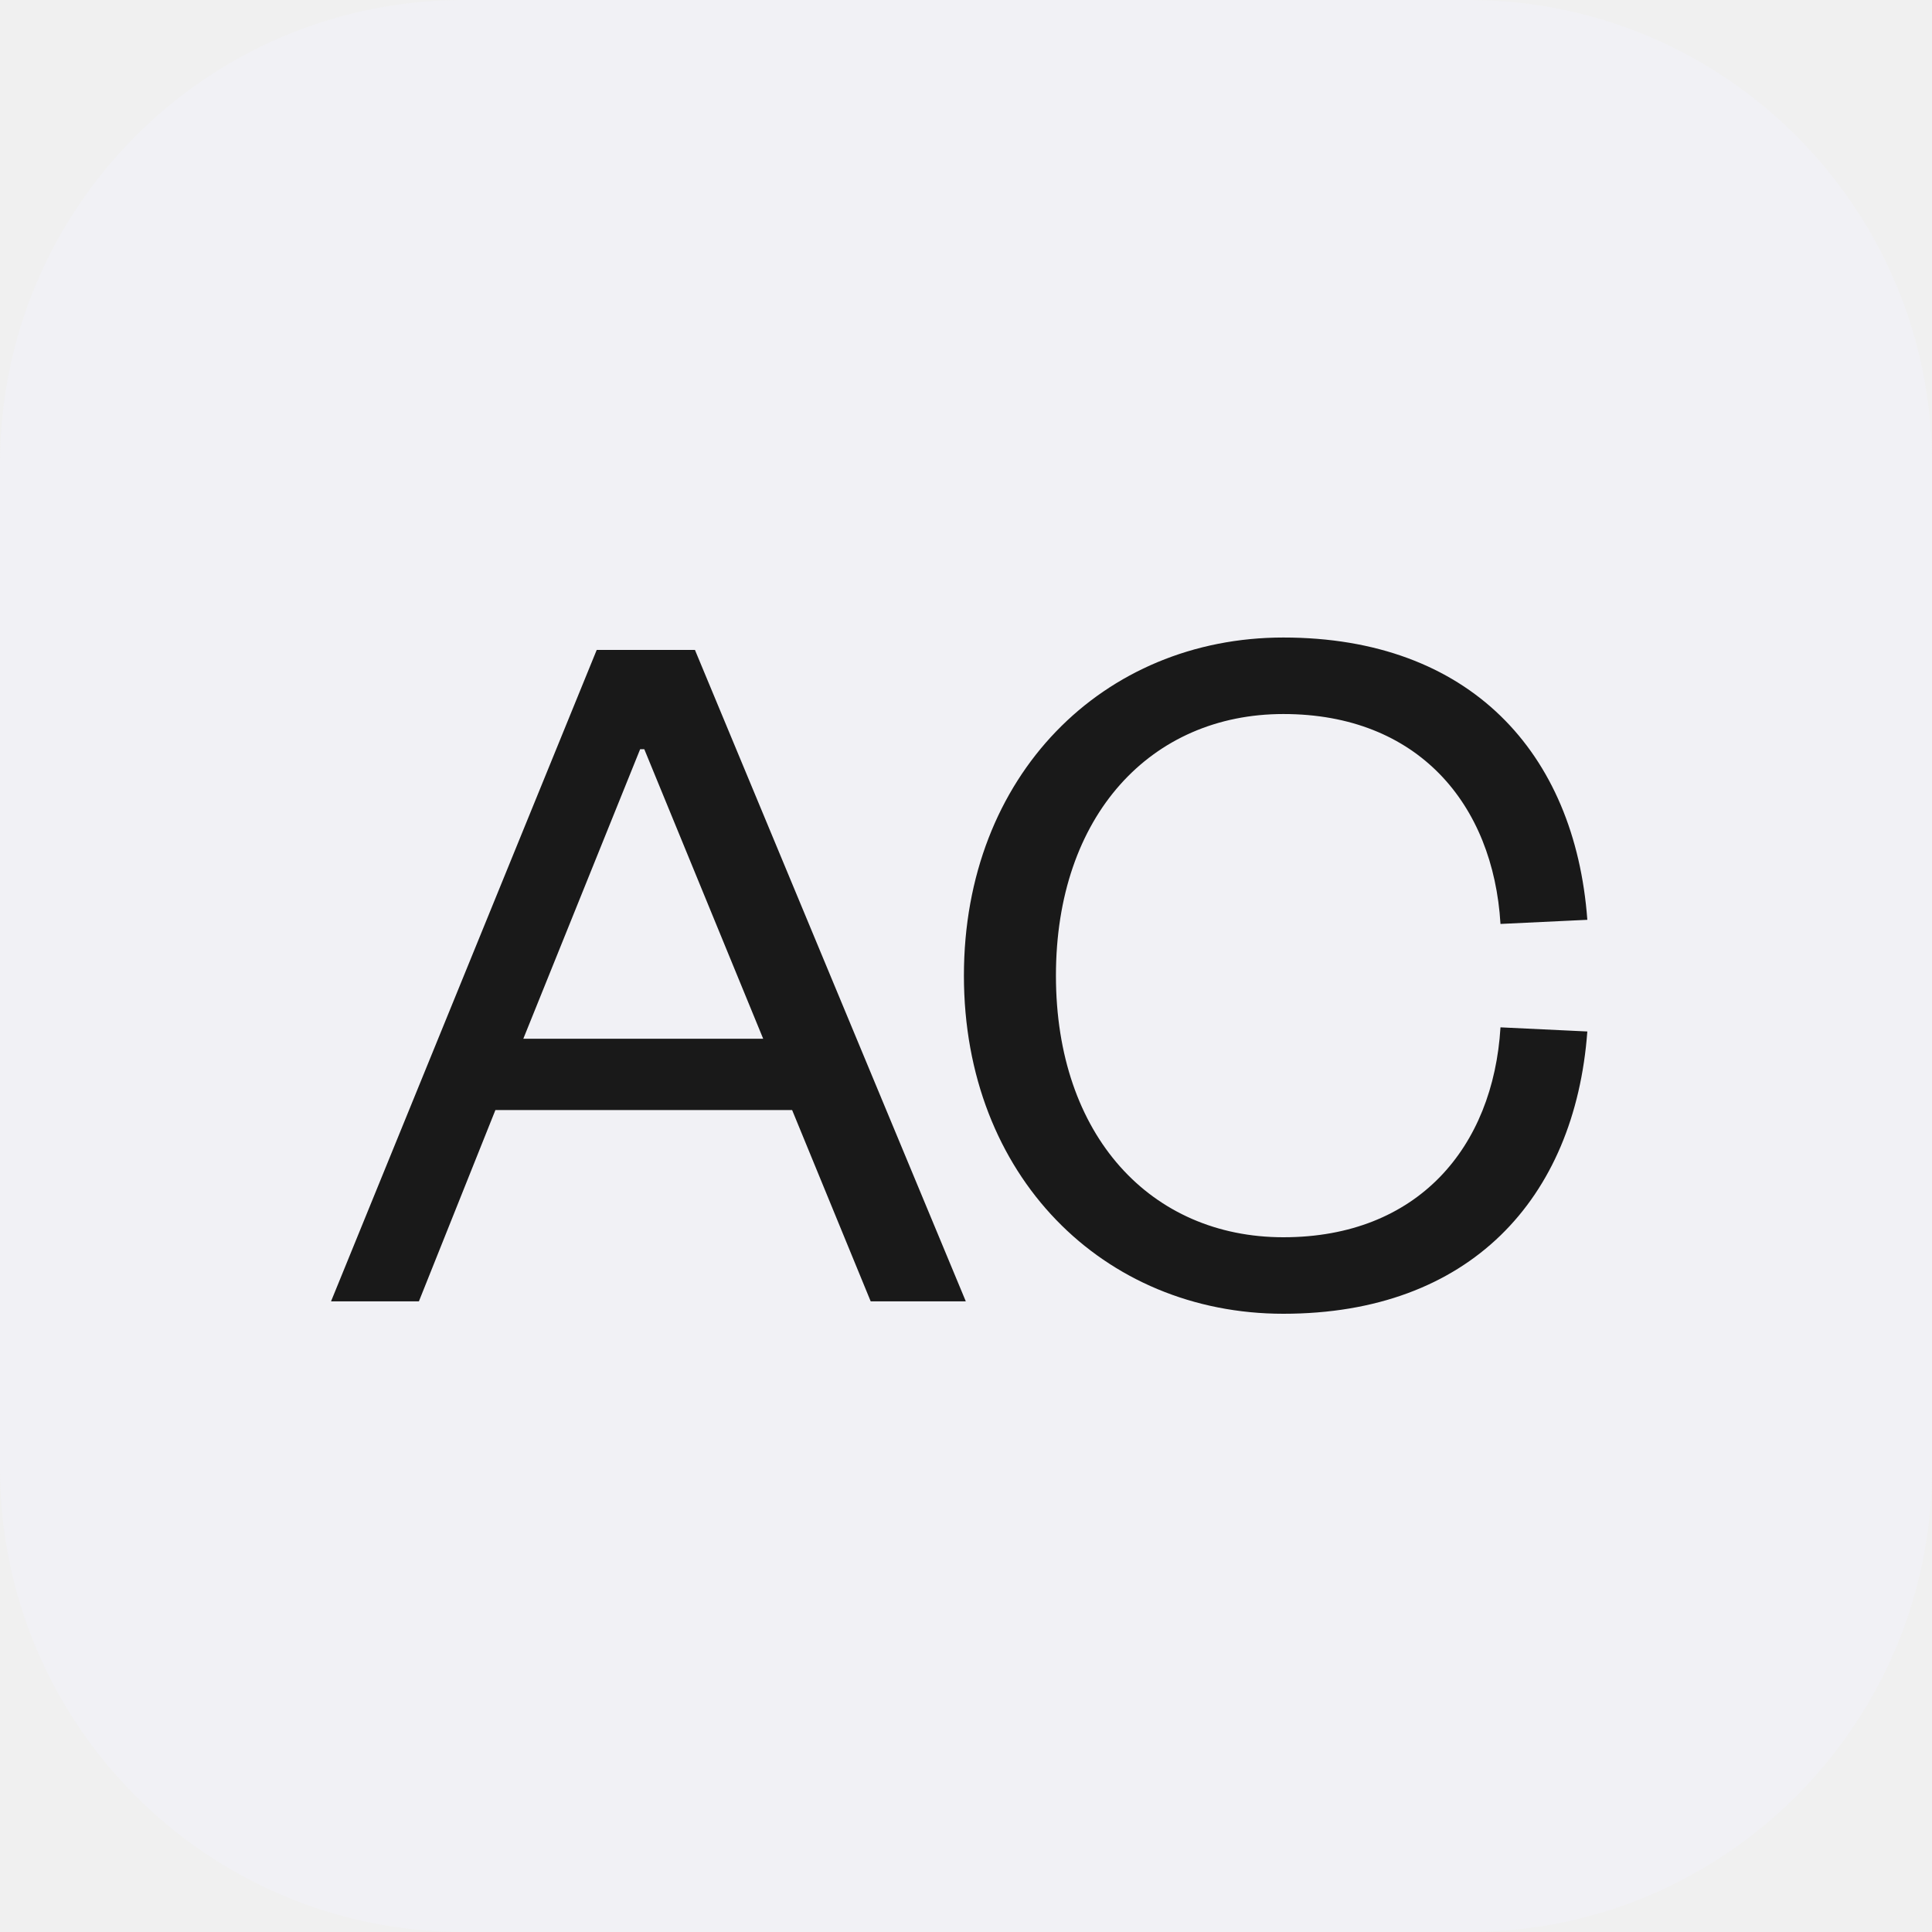
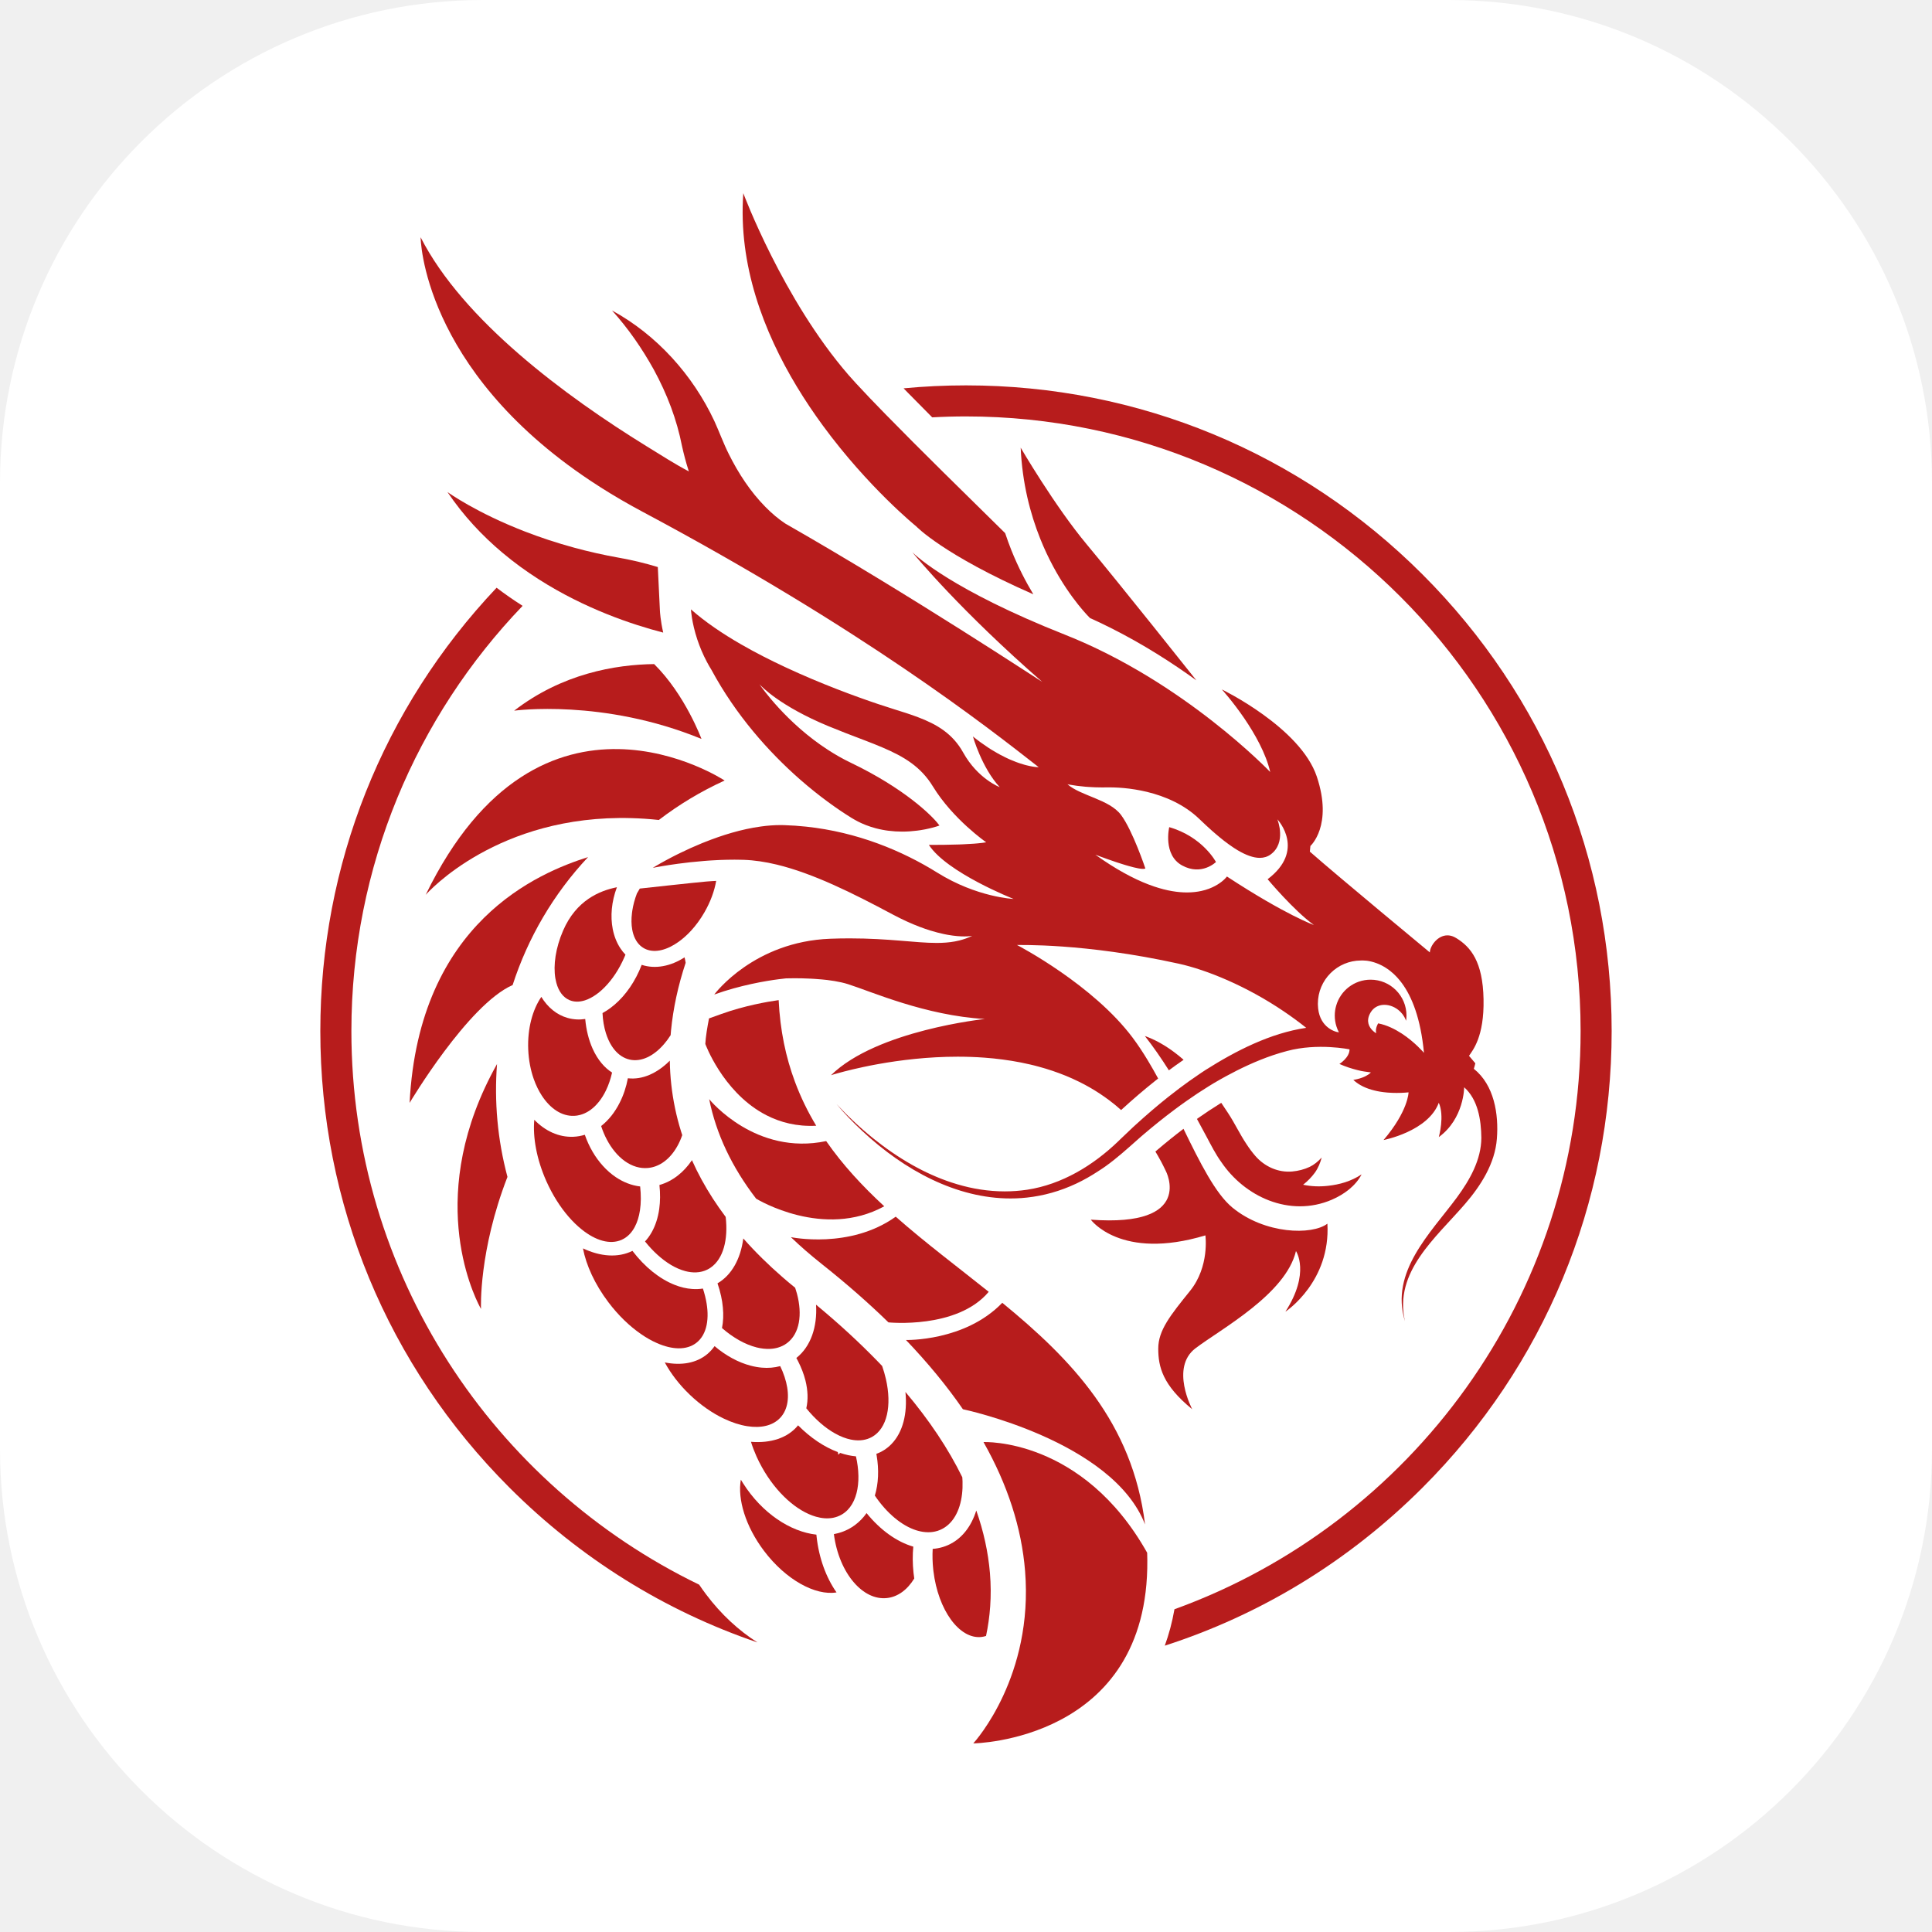
<svg xmlns="http://www.w3.org/2000/svg" width="100" height="100" viewBox="0 0 100 100" fill="none">
-   <rect width="100" height="100" rx="24" fill="#F1F1F5" />
-   <path d="M30.886 33.64H35.97L49.99 67.358H45.067L41 57.456H25.642L21.682 67.358H17.134L30.886 33.64ZM33.134 38.778L27.087 53.764H39.502L33.348 38.778H33.134Z" fill="#191919" />
-   <path d="M49.892 50.499C49.892 40.116 57.117 32.998 66.428 32.998C76.06 32.998 81.518 38.939 82.16 47.609L77.665 47.823C77.291 41.615 73.385 36.958 66.428 36.958C59.578 36.958 54.655 42.203 54.655 50.499C54.655 58.794 59.578 64.04 66.428 64.04C73.385 64.04 77.291 59.383 77.665 53.175L82.16 53.389C81.518 62.059 76.06 68 66.428 68C57.117 68 49.892 60.882 49.892 50.499Z" fill="#191919" />
+   <rect width="100" height="100" rx="25" fill="white" />
+   <path d="M30.438 44.363C28.65 46.268 27.326 48.538 26.534 50.985C24.22 52.002 21.201 57.085 21.201 57.085C21.681 47.705 27.914 45.162 30.438 44.363Z" fill="#B71C1C" />
+   <path d="M37.506 40.4C36.272 40.963 35.134 41.651 34.101 42.442C33.616 42.39 33.146 42.358 32.689 42.346C25.762 42.15 22.142 46.193 22.033 46.317C27.977 34.087 37.506 40.4 37.506 40.4Z" fill="#B71C1C" />
+   <path d="M62.938 44.618C62.938 44.618 62.201 45.347 61.19 44.798C60.178 44.25 60.519 42.813 60.519 42.813C62.258 43.315 62.938 44.618 62.938 44.618Z" fill="#B71C1C" />
+   <path d="M61.925 35.216C60.669 34.306 59.168 33.343 57.489 32.5C57.14 32.324 56.782 32.154 56.418 31.99C56.418 31.99 56.418 31.989 56.417 31.988C56.417 31.988 56.404 31.975 56.379 31.95C56.34 31.906 56.296 31.861 56.252 31.816C56.246 31.811 56.242 31.805 56.237 31.8C55.805 31.33 54.682 29.984 53.84 27.879C53.324 26.587 52.912 25.008 52.83 23.172C52.83 23.172 54.594 26.197 56.258 28.188C57.896 30.149 61.804 35.062 61.925 35.216Z" fill="#B71C1C" />
+   <path d="M53.485 30.761C48.811 28.71 47.429 27.249 47.429 27.249C47.429 27.249 44.952 25.245 42.598 22.037C42.134 21.404 41.674 20.725 41.24 20.005C39.531 17.175 38.205 13.716 38.473 10C38.473 10 40.524 15.496 43.925 19.416C44.051 19.56 44.179 19.704 44.309 19.844C44.746 20.318 45.263 20.859 45.84 21.448C47.605 23.256 49.907 25.51 52.027 27.596C52.125 27.892 52.232 28.185 52.347 28.476C52.7 29.356 53.1 30.12 53.485 30.761Z" fill="#B71C1C" />
+   <path d="M68.706 63.337C67.912 63.943 65.472 63.886 63.79 62.505C62.915 61.787 62.115 60.188 61.257 58.427C60.805 58.771 60.346 59.14 59.889 59.53L59.886 59.532L59.884 59.535C59.857 59.557 59.829 59.581 59.802 59.603C59.811 59.616 59.818 59.629 59.826 59.642C59.865 59.708 59.905 59.776 59.944 59.843C59.945 59.845 59.946 59.846 59.946 59.847C59.993 59.928 60.038 60.009 60.082 60.092C60.085 60.098 60.088 60.105 60.093 60.111C60.132 60.185 60.171 60.261 60.209 60.337C60.255 60.426 60.3 60.516 60.342 60.608C60.342 60.608 61.88 63.532 56.459 63.129C56.459 63.129 58.005 65.266 62.391 63.943C62.391 63.943 62.617 65.55 61.597 66.816C60.576 68.082 59.951 68.858 59.951 69.803C59.951 70.749 60.178 71.694 61.709 72.942C61.709 72.942 60.557 70.787 61.88 69.785C63.204 68.782 66.55 66.986 67.079 64.755C67.079 64.755 67.836 65.871 66.532 67.893C66.6 67.848 68.874 66.316 68.706 63.337Z" fill="#B71C1C" />
+   <path d="M34.327 32.743C32.732 32.331 30.276 31.513 27.883 29.983C27.245 29.576 26.612 29.118 26.001 28.604C24.962 27.731 23.987 26.695 23.16 25.468C23.227 25.515 24.663 26.541 27.178 27.514C27.937 27.808 28.795 28.097 29.743 28.354C30.459 28.548 31.228 28.724 32.044 28.869C32.739 28.992 33.408 29.156 34.048 29.35L34.158 31.618C34.161 31.682 34.186 32.113 34.327 32.743Z" fill="#B71C1C" />
+   <path d="M36.308 38.247C31.207 36.15 26.612 36.785 26.612 36.785C29.093 34.871 31.84 34.398 33.859 34.373C35.466 35.962 36.308 38.247 36.308 38.247Z" fill="#B71C1C" />
+   <path d="M24.897 67.747C24.896 67.746 24.895 67.744 24.893 67.742C24.887 67.732 24.875 67.71 24.856 67.675C24.853 67.669 24.849 67.661 24.844 67.654C24.446 66.901 21.987 61.743 25.726 55.074C25.578 57.004 25.748 58.977 26.266 60.916C24.78 64.745 24.893 67.677 24.897 67.747Z" fill="#B71C1C" />
+   <path d="M61.263 54.855C61.005 55.032 60.748 55.215 60.501 55.4C60.117 54.793 59.708 54.198 59.258 53.623C59.976 53.878 60.649 54.317 61.263 54.855Z" fill="#B71C1C" />
+   <path d="M70.477 60.785C70.162 61.391 69.563 61.825 68.938 62.096C67.853 62.563 66.711 62.528 65.688 62.136H65.686C64.701 61.758 63.823 61.05 63.209 60.141C62.922 59.744 62.679 59.265 62.449 58.832C62.284 58.525 62.12 58.22 61.954 57.916C61.985 57.894 62.016 57.872 62.047 57.85C62.397 57.603 62.761 57.363 63.13 57.134C63.157 57.117 63.184 57.099 63.212 57.083C63.34 57.269 63.462 57.452 63.578 57.633C63.917 58.151 64.18 58.718 64.526 59.231C64.662 59.441 64.811 59.641 64.972 59.827C65.451 60.381 66.158 60.703 66.888 60.636C67.198 60.608 67.505 60.531 67.788 60.398C68.017 60.287 68.22 60.121 68.409 59.915C68.341 60.181 68.23 60.457 68.054 60.701C67.882 60.935 67.676 61.143 67.449 61.322C67.863 61.409 68.296 61.429 68.742 61.377C69.329 61.313 69.928 61.149 70.477 60.785Z" fill="#B71C1C" />
+   <path d="M32.373 49.413C32.356 49.457 32.338 49.501 32.318 49.545C32.044 50.177 31.681 50.714 31.287 51.109C31.242 51.154 31.197 51.198 31.151 51.239C31.062 51.321 30.972 51.394 30.881 51.459C30.681 51.604 30.48 51.711 30.283 51.776C29.994 51.869 29.717 51.871 29.471 51.764C29.14 51.62 28.913 51.302 28.798 50.876C28.777 50.8 28.76 50.723 28.746 50.643C28.631 49.959 28.758 49.063 29.146 48.168C29.827 46.599 31.028 46.105 31.931 45.923C31.65 46.67 31.586 47.431 31.716 48.093C31.789 48.462 31.922 48.799 32.112 49.086C32.189 49.204 32.277 49.313 32.373 49.413Z" fill="#B71C1C" />
+   <path d="M31.681 55.516C31.606 55.851 31.499 56.162 31.365 56.438C31.261 56.655 31.14 56.85 31.005 57.02C31.005 57.02 30.884 57.161 30.884 57.16V57.161C30.632 57.437 30.34 57.627 30.019 57.71C29.921 57.737 29.82 57.752 29.717 57.756C29.077 57.783 28.484 57.381 28.049 56.716C27.884 56.464 27.741 56.173 27.628 55.853C27.466 55.395 27.364 54.876 27.341 54.324C27.296 53.244 27.562 52.265 28.019 51.599C28.348 52.138 28.811 52.528 29.381 52.688C29.68 52.773 29.986 52.789 30.291 52.743C30.342 53.309 30.472 53.829 30.672 54.275C30.8 54.562 30.957 54.818 31.14 55.036C31.301 55.228 31.482 55.389 31.681 55.516Z" fill="#B71C1C" />
+   <path d="M35.489 49.833V49.834C35.097 51.017 34.844 52.187 34.732 53.341C34.725 53.421 34.717 53.501 34.712 53.58C34.607 53.745 34.495 53.897 34.377 54.034C33.844 54.657 33.2 54.979 32.594 54.845C32.593 54.844 32.592 54.844 32.591 54.844C32.283 54.775 32.018 54.595 31.803 54.333V54.332C31.751 54.269 31.701 54.2 31.655 54.127C31.535 53.937 31.436 53.715 31.36 53.471C31.263 53.16 31.203 52.81 31.186 52.437C31.256 52.399 31.325 52.357 31.394 52.313C31.535 52.223 31.673 52.12 31.807 52.005C32.387 51.51 32.886 50.796 33.214 49.94C33.919 50.173 34.719 50.013 35.432 49.552C35.455 49.643 35.474 49.737 35.489 49.833Z" fill="#B71C1C" />
+   <path d="M33.169 62.054C33.167 62.261 33.152 62.461 33.124 62.648C33.075 62.972 32.986 63.26 32.857 63.502C32.718 63.766 32.533 63.972 32.301 64.108C32.262 64.131 32.22 64.152 32.177 64.172C31.58 64.437 30.834 64.216 30.116 63.641C29.884 63.457 29.656 63.236 29.436 62.983C29 62.482 28.6 61.855 28.28 61.14C27.775 60.004 27.571 58.866 27.655 57.96C28.216 58.538 28.921 58.87 29.673 58.839C29.879 58.831 30.078 58.795 30.27 58.736C30.488 59.363 30.813 59.913 31.211 60.35C31.413 60.574 31.636 60.769 31.874 60.929C32.262 61.19 32.688 61.358 33.134 61.411C33.158 61.633 33.17 61.848 33.169 62.054Z" fill="#B71C1C" />
+   <path d="M35.313 58.754C35.039 59.543 34.553 60.135 33.946 60.361C33.816 60.409 33.681 60.441 33.541 60.454C33.335 60.473 33.133 60.452 32.936 60.394C32.524 60.274 32.138 59.995 31.815 59.6C31.666 59.419 31.53 59.212 31.41 58.985V58.984C31.295 58.769 31.197 58.534 31.115 58.284C31.308 58.132 31.487 57.952 31.649 57.749C31.809 57.546 31.953 57.32 32.076 57.074C32.269 56.694 32.413 56.268 32.499 55.81C33.248 55.901 34.018 55.552 34.669 54.899C34.681 55.732 34.772 56.552 34.939 57.355V57.356C35.023 57.763 35.127 58.162 35.251 58.56C35.271 58.625 35.292 58.689 35.313 58.754Z" fill="#B71C1C" />
+   <path d="M36.793 65.605C36.734 65.647 36.67 65.685 36.604 65.717C36.427 65.803 36.239 65.85 36.039 65.858C35.857 65.867 35.667 65.844 35.473 65.793C35.226 65.728 34.972 65.617 34.718 65.466V65.465C34.26 65.189 33.801 64.777 33.386 64.257C33.645 63.978 33.841 63.63 33.971 63.232C34.039 63.025 34.09 62.805 34.122 62.573C34.176 62.186 34.179 61.769 34.132 61.335C34.807 61.145 35.387 60.685 35.815 60.051C36.117 60.729 36.48 61.392 36.902 62.045C37.105 62.358 37.322 62.667 37.552 62.975C37.556 62.978 37.558 62.981 37.561 62.986C37.698 64.164 37.435 65.154 36.793 65.605Z" fill="#B71C1C" />
+   <path d="M36.389 69.098C36.297 69.263 36.178 69.403 36.03 69.515C35.528 69.893 34.793 69.867 34.002 69.517C33.731 69.399 33.453 69.242 33.176 69.049C32.588 68.644 32.003 68.084 31.487 67.4C30.786 66.471 30.338 65.482 30.174 64.616C31.076 65.043 31.988 65.116 32.735 64.745C33.376 65.586 34.146 66.2 34.923 66.505C35.225 66.625 35.529 66.697 35.826 66.717C36.015 66.731 36.201 66.724 36.382 66.695C36.403 66.755 36.421 66.814 36.438 66.873C36.481 67.02 36.516 67.164 36.545 67.306C36.59 67.533 36.617 67.752 36.623 67.96C36.636 68.403 36.56 68.792 36.389 69.098Z" fill="#B71C1C" />
+   <path d="M45.129 74.379C44.846 74.535 44.521 74.584 44.174 74.535C44.129 74.53 44.084 74.522 44.038 74.512C43.776 74.458 43.505 74.353 43.232 74.201C42.718 73.917 42.199 73.468 41.734 72.893V72.892C41.835 72.451 41.816 71.962 41.69 71.455C41.606 71.124 41.477 70.786 41.304 70.448C41.278 70.394 41.249 70.342 41.219 70.288C41.965 69.698 42.309 68.681 42.239 67.531C43.408 68.499 44.463 69.469 45.405 70.439C45.492 70.526 45.575 70.614 45.659 70.702C45.738 70.93 45.803 71.156 45.854 71.377C46.167 72.747 45.925 73.937 45.129 74.379Z" fill="#B71C1C" />
+   <path d="M40.636 73.004C40.572 73.149 40.485 73.28 40.377 73.393C39.99 73.799 39.382 73.93 38.681 73.82C38.295 73.76 37.881 73.626 37.461 73.425C36.873 73.145 36.272 72.731 35.715 72.201C35.159 71.671 34.717 71.091 34.409 70.519C35.26 70.689 36.042 70.561 36.612 70.085C36.755 69.965 36.879 69.828 36.986 69.676C37.575 70.174 38.217 70.52 38.848 70.686H38.849C39.045 70.738 39.239 70.773 39.431 70.789C39.761 70.818 40.081 70.792 40.383 70.71C40.427 70.801 40.468 70.891 40.504 70.981C40.817 71.747 40.875 72.47 40.636 73.004Z" fill="#B71C1C" />
+   <path d="M40.74 69.516C40.733 69.521 40.726 69.526 40.719 69.53V69.531C40.583 69.631 40.432 69.703 40.269 69.751C40.138 69.79 39.998 69.812 39.853 69.818C39.631 69.828 39.395 69.801 39.153 69.74V69.739C38.572 69.592 37.951 69.247 37.37 68.739C37.437 68.409 37.452 68.05 37.415 67.672C37.398 67.481 37.368 67.286 37.324 67.088C37.278 66.871 37.215 66.649 37.138 66.425C37.878 65.994 38.336 65.147 38.473 64.102C39.082 64.792 39.766 65.466 40.522 66.122C40.728 66.301 40.939 66.477 41.157 66.654C41.191 66.754 41.221 66.852 41.248 66.951C41.542 68.045 41.387 69.027 40.74 69.516Z" fill="#B71C1C" />
+   <path d="M49.821 76.682C49.828 76.908 49.819 77.125 49.795 77.331C49.694 78.21 49.315 78.896 48.685 79.177C48.636 79.198 48.587 79.218 48.536 79.235C48.491 79.249 48.446 79.261 48.4 79.271C48.241 79.308 48.075 79.317 47.905 79.303C47.746 79.291 47.582 79.258 47.417 79.205C46.672 78.966 45.899 78.324 45.282 77.412C45.47 76.79 45.501 76.073 45.374 75.328C45.37 75.303 45.366 75.277 45.36 75.251C45.5 75.2 45.635 75.134 45.763 75.053C45.902 74.964 46.028 74.861 46.141 74.744C46.735 74.134 46.976 73.157 46.865 72.047C48.108 73.521 49.09 74.994 49.809 76.463C49.815 76.537 49.819 76.61 49.821 76.682Z" fill="#B71C1C" />
+   <path d="M51.037 84.677C50.958 84.703 50.876 84.721 50.793 84.73C49.655 84.852 48.557 83.336 48.315 81.326C48.315 81.326 48.315 81.326 48.315 81.325C48.31 81.295 48.307 81.265 48.304 81.234C48.264 80.867 48.257 80.509 48.276 80.169C48.36 80.164 48.442 80.154 48.525 80.139C48.712 80.107 48.894 80.051 49.071 79.973C49.779 79.657 50.274 79.012 50.532 78.183C50.913 79.265 51.148 80.345 51.239 81.42C51.34 82.63 51.241 83.722 51.037 84.677Z" fill="#B71C1C" />
+   <path d="M44.273 77.484C44.18 77.749 44.046 77.977 43.871 78.156C43.774 78.255 43.665 78.34 43.543 78.408C43.408 78.481 43.265 78.533 43.114 78.562C42.839 78.614 42.54 78.592 42.23 78.503C41.256 78.224 40.181 77.283 39.434 75.937C39.332 75.754 39.24 75.569 39.157 75.386C39.044 75.132 38.947 74.878 38.87 74.628C39.886 74.71 40.775 74.433 41.308 73.775C41.953 74.424 42.665 74.899 43.363 75.158C43.371 75.204 43.381 75.25 43.393 75.296C43.423 75.264 43.454 75.232 43.485 75.202C43.762 75.297 44.036 75.357 44.303 75.38C44.323 75.462 44.34 75.545 44.354 75.626C44.48 76.328 44.453 76.974 44.273 77.484Z" fill="#B71C1C" />
+   <path d="M47.322 81.703C46.97 82.279 46.478 82.654 45.905 82.715C45.288 82.781 44.687 82.472 44.202 81.912C43.681 81.313 43.293 80.427 43.162 79.406C43.495 79.345 43.813 79.224 44.102 79.04C44.153 79.008 44.203 78.973 44.251 78.938C44.485 78.764 44.687 78.555 44.853 78.317C45.563 79.196 46.42 79.808 47.272 80.054C47.231 80.484 47.234 80.937 47.283 81.402C47.294 81.504 47.306 81.604 47.322 81.703Z" fill="#B71C1C" />
+   <path d="M43.298 82.423C42.202 82.603 40.675 81.77 39.545 80.273C38.59 79.008 38.168 77.6 38.346 76.587C38.385 76.65 38.423 76.714 38.463 76.777C39.443 78.32 40.904 79.284 42.257 79.433C42.259 79.462 42.262 79.492 42.265 79.521C42.386 80.652 42.765 81.662 43.298 82.423Z" fill="#B71C1C" />
+   <path d="M51.176 66.864C49.548 68.81 45.986 68.446 45.986 68.446C44.947 67.433 43.795 66.425 42.532 65.423C41.959 64.969 41.426 64.506 40.935 64.034C40.935 64.034 43.989 64.676 46.362 62.975C47.892 64.324 49.56 65.571 51.176 66.864Z" fill="#B71C1C" />
+   <path d="M45.769 62.438C42.629 64.152 39.213 62.088 39.137 62.042C39.136 62.041 39.136 62.041 39.136 62.041C37.88 60.409 37.068 58.689 36.707 56.893C36.771 56.971 39.125 59.827 42.763 59.063C43.62 60.299 44.648 61.403 45.769 62.438Z" fill="#B71C1C" />
+   <path d="M42.247 58.268C41.242 58.319 40.387 58.094 39.667 57.723C39.604 57.691 39.541 57.657 39.48 57.622C37.379 56.433 36.507 54.034 36.507 54.034C36.526 53.675 36.608 53.176 36.698 52.713L37.333 52.485C38.537 52.051 39.737 51.845 40.303 51.766C40.378 53.331 40.674 54.725 41.144 55.987C41.294 56.391 41.461 56.78 41.644 57.158C41.829 57.54 42.031 57.909 42.247 58.268Z" fill="#B71C1C" />
+   <path d="M59.267 78.904C57.586 74.563 49.84 72.942 49.84 72.942C49.013 71.742 48.03 70.547 46.892 69.357C46.892 69.357 49.943 69.442 51.878 67.432C55.452 70.363 58.625 73.633 59.267 78.904Z" fill="#B71C1C" />
+   <path d="M59.385 80.751C59.463 90.129 50.377 90.238 50.377 90.238C50.505 90.098 53.496 86.75 53.058 81.317C52.878 79.088 52.159 76.859 50.906 74.642C50.906 74.642 56.017 74.395 59.377 80.371C59.381 80.497 59.383 80.623 59.385 80.751Z" fill="#B71C1C" />
+   <path d="M37.069 45.594C36.98 46.114 36.776 46.678 36.458 47.227C36.252 47.585 36.015 47.906 35.764 48.178C35.557 48.402 35.341 48.593 35.121 48.75C34.536 49.168 33.932 49.328 33.459 49.142C33.411 49.124 33.365 49.101 33.32 49.075C33.062 48.927 32.883 48.675 32.782 48.355C32.758 48.277 32.738 48.197 32.723 48.112V48.111C32.677 47.856 32.673 47.568 32.711 47.262L32.728 47.135C32.772 46.849 32.851 46.548 32.967 46.244C33.013 46.159 33.062 46.076 33.116 45.992C33.116 45.992 36.093 45.665 36.526 45.631L36.687 45.618L36.858 45.606C36.928 45.602 36.997 45.599 37.069 45.594Z" fill="#B71C1C" />
+   <path d="M75.618 56.145C75.618 56.145 75.616 56.145 75.615 56.145C75.616 56.146 75.618 56.147 75.622 56.149V56.148C75.62 56.146 75.618 56.146 75.618 56.145Z" fill="#B71C1C" />
+   <path d="M75.622 56.148V56.149C75.618 56.147 75.616 56.146 75.615 56.145C75.616 56.145 75.618 56.145 75.618 56.145C75.618 56.146 75.62 56.146 75.622 56.148Z" fill="#B71C1C" />
+   <path d="M83.419 53.367C83.419 62.294 79.943 70.685 73.631 76.998C69.826 80.802 65.266 83.576 60.289 85.18C60.5 84.604 60.67 83.977 60.79 83.294C73.036 78.866 81.812 67.121 81.812 53.367C81.812 35.825 67.541 21.554 50 21.554C49.414 21.554 48.83 21.57 48.251 21.602C47.809 21.159 47.386 20.73 46.989 20.325C46.914 20.249 46.841 20.174 46.77 20.1C47.837 19.998 48.915 19.947 50 19.947C58.927 19.947 67.318 23.424 73.631 29.735C79.943 36.048 83.419 44.44 83.419 53.367Z" fill="#B71C1C" />
+   <path d="M39.206 85.012C34.425 83.386 30.045 80.673 26.369 76.998C20.057 70.685 16.58 62.294 16.58 53.367C16.58 44.759 19.813 36.649 25.703 30.421C26.122 30.74 26.563 31.047 27.018 31.337C27.029 31.344 27.04 31.351 27.05 31.358C21.564 37.077 18.188 44.835 18.188 53.367C18.188 65.962 25.545 76.871 36.188 82.022C36.304 82.193 36.425 82.363 36.552 82.531C37.325 83.556 38.233 84.396 39.206 85.012Z" fill="#B71C1C" />
+   <path d="M76.285 55.321C76.314 55.231 76.34 55.136 76.363 55.037L76.036 54.649C76.233 54.354 76.826 53.666 76.788 51.719C76.751 49.771 76.126 49.014 75.37 48.552C75.33 48.527 75.291 48.507 75.252 48.489C75.136 48.437 75.025 48.414 74.919 48.414C74.67 48.414 74.454 48.541 74.296 48.708C74.286 48.719 74.275 48.73 74.265 48.741C74.104 48.925 74.009 49.145 74.009 49.298C74.009 49.298 69.225 45.337 67.798 44.08L67.826 43.787C67.826 43.787 69.008 42.737 68.157 40.195C67.306 37.651 63.242 35.685 63.242 35.685C63.242 35.685 63.804 36.302 64.407 37.185C64.408 37.186 64.409 37.188 64.409 37.188C64.948 37.983 65.523 38.99 65.746 39.958C65.746 39.958 61.3 35.297 55.123 32.852C49.28 30.539 47.408 28.766 47.224 28.585C47.426 28.834 49.743 31.629 53.949 35.296C53.832 35.234 47.136 30.806 40.659 27.107C40.279 26.859 39.938 26.563 39.613 26.233C38.842 25.451 38.221 24.503 37.723 23.502C37.45 22.961 37.23 22.35 36.977 21.798C35.859 19.408 33.995 17.334 31.679 16.071C32.523 17.008 33.229 18.032 33.838 19.126C34.534 20.407 35.031 21.71 35.302 23.096C35.395 23.511 35.503 23.926 35.633 24.333C35.641 24.356 35.648 24.377 35.656 24.4C34.97 24.042 34.245 23.578 33.466 23.097C29.278 20.512 23.971 16.595 21.771 12.281C21.771 12.281 21.824 19.065 30.559 24.881C31.231 25.328 31.953 25.769 32.73 26.201H32.731C32.903 26.297 33.077 26.393 33.255 26.487C44.674 32.575 51.091 37.617 53.763 39.709C53.763 39.709 53.762 39.709 53.76 39.709C53.746 39.709 53.694 39.708 53.608 39.7C53.585 39.697 53.559 39.694 53.53 39.69C53.501 39.686 53.47 39.681 53.437 39.676C53.393 39.669 53.344 39.659 53.291 39.648C53.236 39.636 53.176 39.622 53.11 39.606C53.082 39.599 53.055 39.591 53.026 39.583C52.944 39.56 52.857 39.533 52.763 39.502C52.707 39.483 52.65 39.463 52.59 39.44C52.49 39.403 52.385 39.36 52.275 39.312C52.252 39.302 52.23 39.292 52.207 39.282C52.162 39.261 52.116 39.24 52.07 39.217C51.977 39.172 51.879 39.124 51.781 39.071C51.73 39.044 51.68 39.016 51.629 38.987C51.526 38.929 51.421 38.867 51.312 38.8C51.258 38.765 51.203 38.73 51.148 38.695C50.898 38.531 50.634 38.341 50.359 38.121C50.359 38.121 50.813 39.734 51.745 40.743C51.745 40.743 50.612 40.315 49.855 38.953C49.313 37.977 48.499 37.493 47.515 37.122C47.126 36.974 46.712 36.844 46.276 36.709C46.073 36.646 45.795 36.557 45.457 36.444C44.318 36.061 42.504 35.401 40.65 34.534C39.884 34.178 39.11 33.784 38.375 33.361C38.375 33.361 38.375 33.361 38.374 33.361C37.403 32.803 36.5 32.192 35.763 31.541C35.763 31.541 35.795 32.207 36.097 33.115C36.098 33.115 36.098 33.115 36.098 33.115C36.216 33.47 36.376 33.862 36.592 34.267C36.662 34.4 36.739 34.533 36.822 34.667C38.093 37.023 39.794 38.929 41.411 40.347C41.9 40.775 42.38 41.158 42.84 41.496C43.273 41.815 43.686 42.093 44.07 42.331C44.125 42.365 44.181 42.398 44.237 42.429C44.349 42.493 44.462 42.55 44.574 42.602C44.602 42.615 44.631 42.628 44.659 42.639C44.716 42.664 44.772 42.687 44.828 42.709C44.913 42.741 44.998 42.771 45.082 42.799C45.166 42.826 45.25 42.851 45.334 42.873C45.447 42.902 45.557 42.928 45.667 42.948C45.722 42.959 45.776 42.968 45.831 42.977C45.877 42.984 45.923 42.991 45.969 42.997C46.22 43.029 46.463 43.044 46.694 43.044C46.971 43.044 47.23 43.024 47.464 42.994C47.522 42.987 47.579 42.979 47.633 42.971C47.716 42.958 47.794 42.944 47.868 42.93C47.913 42.921 47.956 42.913 47.998 42.903C48.048 42.892 48.095 42.882 48.139 42.871C48.18 42.861 48.218 42.852 48.255 42.842C48.309 42.828 48.359 42.814 48.401 42.801C48.43 42.793 48.457 42.785 48.481 42.778C48.575 42.748 48.626 42.728 48.626 42.728C48.378 42.373 47.144 41.067 44.55 39.733C44.383 39.648 44.21 39.561 44.031 39.476C43.62 39.279 43.232 39.057 42.868 38.821C40.701 37.424 39.402 35.551 39.31 35.418C39.397 35.514 40.356 36.54 42.878 37.586C43.189 37.714 43.488 37.832 43.774 37.944C44.479 38.217 45.108 38.446 45.668 38.685C46.814 39.172 47.669 39.696 48.286 40.705C49.326 42.407 51.046 43.597 51.046 43.597C50.916 43.62 50.758 43.639 50.584 43.654C50.526 43.66 50.466 43.665 50.405 43.669C50.222 43.683 50.026 43.694 49.828 43.702C49.762 43.705 49.696 43.708 49.63 43.71C49.103 43.728 48.592 43.731 48.308 43.731C48.164 43.731 48.078 43.73 48.078 43.73C49.005 45.167 52.464 46.529 52.464 46.529C52.464 46.529 50.573 46.453 48.513 45.167C46.702 44.038 44.38 43.068 41.716 42.786C41.347 42.747 40.972 42.721 40.591 42.709C40.528 42.707 40.464 42.706 40.401 42.706C40.065 42.706 39.723 42.732 39.381 42.78C38.372 42.917 37.363 43.234 36.485 43.584C36.429 43.605 36.375 43.627 36.321 43.649C35.92 43.814 35.55 43.982 35.223 44.142C35.156 44.174 35.09 44.206 35.027 44.238C34.995 44.254 34.964 44.27 34.933 44.285C34.872 44.316 34.812 44.347 34.755 44.377C34.669 44.422 34.588 44.465 34.512 44.506C34.46 44.533 34.412 44.559 34.366 44.585C34.297 44.623 34.233 44.658 34.176 44.691C34.156 44.702 34.138 44.713 34.12 44.723C34.066 44.753 34.018 44.781 33.977 44.806C33.963 44.815 33.95 44.822 33.937 44.83C33.913 44.844 33.89 44.857 33.871 44.869C33.853 44.88 33.837 44.889 33.824 44.898C33.803 44.91 33.792 44.917 33.786 44.921C33.787 44.921 33.788 44.921 33.788 44.921C33.791 44.919 33.794 44.919 33.797 44.918C33.809 44.916 33.831 44.912 33.862 44.906C33.874 44.903 33.886 44.901 33.899 44.899C33.915 44.896 33.932 44.893 33.951 44.888C33.968 44.885 33.986 44.882 34.004 44.88C34.016 44.878 34.027 44.876 34.039 44.872C34.079 44.866 34.124 44.857 34.173 44.849C34.215 44.842 34.26 44.835 34.307 44.826C34.35 44.819 34.395 44.811 34.443 44.804C34.478 44.798 34.515 44.793 34.552 44.787C34.571 44.783 34.588 44.781 34.606 44.778C34.679 44.767 34.756 44.756 34.836 44.744C34.917 44.732 35.001 44.72 35.088 44.708C35.481 44.655 35.943 44.602 36.441 44.563C36.496 44.558 36.552 44.554 36.607 44.55C36.667 44.546 36.728 44.541 36.789 44.537C36.883 44.532 36.976 44.526 37.071 44.522H37.081C37.084 44.521 37.088 44.521 37.092 44.521C37.161 44.517 37.231 44.514 37.3 44.511C37.533 44.503 37.769 44.497 38.007 44.497C38.056 44.497 38.105 44.497 38.154 44.498C38.267 44.498 38.38 44.502 38.493 44.505C39.045 44.523 39.616 44.61 40.203 44.751C42.091 45.207 44.138 46.227 46.187 47.323C46.709 47.601 47.183 47.815 47.611 47.976C47.706 48.012 47.798 48.046 47.888 48.077C47.979 48.108 48.066 48.136 48.152 48.163C48.408 48.242 48.642 48.302 48.855 48.347C48.925 48.362 48.994 48.375 49.059 48.387C49.421 48.451 49.709 48.469 49.917 48.469C50.053 48.469 50.155 48.462 50.224 48.453C50.241 48.451 50.256 48.449 50.27 48.448C50.289 48.446 50.303 48.442 50.313 48.441C50.318 48.44 50.321 48.439 50.325 48.439C50.104 48.544 49.883 48.621 49.659 48.678C49.584 48.696 49.509 48.712 49.433 48.727C49.129 48.784 48.815 48.806 48.477 48.806C47.37 48.806 46.019 48.57 43.984 48.57C43.664 48.57 43.327 48.575 42.973 48.589C39.033 48.738 37.02 51.41 36.969 51.477C38.324 50.989 39.649 50.77 40.286 50.687C40.535 50.654 40.679 50.641 40.679 50.641C40.679 50.641 40.696 50.64 40.728 50.64C40.741 50.639 40.756 50.639 40.773 50.639C40.852 50.637 40.977 50.634 41.133 50.634C41.361 50.634 41.659 50.639 41.986 50.656C42.046 50.659 42.106 50.662 42.167 50.667C42.289 50.674 42.414 50.684 42.54 50.696C42.603 50.702 42.666 50.708 42.729 50.715C42.76 50.718 42.793 50.722 42.824 50.725C42.95 50.742 43.075 50.759 43.199 50.779C43.445 50.821 43.682 50.873 43.893 50.94C45.091 51.318 47.888 52.566 50.977 52.743C50.977 52.743 45.383 53.323 43.012 55.653C43.02 55.651 43.044 55.643 43.085 55.63C43.101 55.625 43.12 55.62 43.141 55.613C43.378 55.544 43.922 55.39 44.681 55.229C44.75 55.214 44.821 55.2 44.894 55.185C44.93 55.177 44.967 55.17 45.004 55.162C45.078 55.147 45.154 55.133 45.232 55.118C45.309 55.103 45.389 55.089 45.469 55.074C46.598 54.872 48.03 54.694 49.571 54.694C50.026 54.694 50.489 54.709 50.957 54.744C51.113 54.756 51.27 54.769 51.427 54.785C51.584 54.801 51.741 54.819 51.898 54.841C52.056 54.861 52.214 54.885 52.371 54.91C52.687 54.962 53.002 55.023 53.316 55.097C53.474 55.133 53.63 55.173 53.785 55.216C54.254 55.343 54.716 55.499 55.171 55.684C55.397 55.777 55.622 55.878 55.842 55.987C56.212 56.168 56.572 56.373 56.921 56.603C57.008 56.66 57.094 56.719 57.179 56.78C57.341 56.894 57.5 57.013 57.655 57.139C57.69 57.167 57.724 57.195 57.758 57.222C57.849 57.299 57.939 57.376 58.028 57.455C58.029 57.455 58.029 57.455 58.029 57.455C58.64 56.897 59.213 56.406 59.783 55.953C59.838 55.91 59.891 55.867 59.946 55.824C59.771 55.502 59.592 55.187 59.408 54.883C59.158 54.469 58.899 54.076 58.628 53.714C56.581 50.977 52.757 48.974 52.638 48.912C52.724 48.925 56.094 48.797 61.013 49.881C62.472 50.203 64.521 51.043 66.443 52.344C66.839 52.611 67.23 52.897 67.61 53.2C65.744 53.477 63.971 54.388 62.409 55.375C62.34 55.42 62.272 55.465 62.203 55.51C62.15 55.546 62.096 55.582 62.043 55.619C61.708 55.845 61.38 56.078 61.059 56.32C60.855 56.474 60.651 56.631 60.45 56.791C59.878 57.246 59.325 57.724 58.783 58.217C58.737 58.259 58.691 58.3 58.646 58.342L57.954 59C57.932 59.023 57.908 59.045 57.885 59.068C56.585 60.321 54.969 61.305 53.165 61.58C52.777 61.638 52.39 61.666 52.007 61.666C51.588 61.666 51.172 61.633 50.762 61.57C50.659 61.554 50.556 61.537 50.454 61.518C50.352 61.499 50.251 61.477 50.149 61.455C49.946 61.409 49.745 61.356 49.546 61.297C49.445 61.267 49.345 61.236 49.247 61.204C48.553 60.975 47.879 60.669 47.231 60.306C47.047 60.202 46.864 60.094 46.684 59.981C46.594 59.925 46.504 59.868 46.415 59.809C46.326 59.751 46.238 59.691 46.15 59.631C46.062 59.57 45.975 59.509 45.889 59.447C45.802 59.385 45.717 59.322 45.632 59.258C45.504 59.162 45.378 59.064 45.254 58.965C45.212 58.932 45.17 58.898 45.129 58.865C45.047 58.799 44.965 58.73 44.884 58.661C44.804 58.593 44.723 58.524 44.644 58.455C44.55 58.372 44.455 58.288 44.363 58.203C44.3 58.146 44.238 58.088 44.177 58.029C44.062 57.922 43.949 57.813 43.838 57.703C43.801 57.666 43.764 57.63 43.728 57.592C43.582 57.445 43.44 57.297 43.3 57.147C43.703 57.633 44.146 58.086 44.608 58.518C46.817 60.592 49.522 62.032 52.303 62.032C52.492 62.032 52.682 62.026 52.871 62.012C52.966 62.005 53.061 61.997 53.155 61.986C54.008 61.894 54.865 61.659 55.713 61.26C55.807 61.216 55.9 61.17 55.995 61.12C56.089 61.072 56.182 61.022 56.276 60.968C56.463 60.863 56.649 60.749 56.836 60.626C57.392 60.279 57.927 59.831 58.438 59.38C58.654 59.192 58.865 59.001 59.072 58.819C59.112 58.784 59.153 58.749 59.194 58.715C59.708 58.277 60.236 57.852 60.778 57.447C60.994 57.285 61.212 57.126 61.433 56.972C61.804 56.71 62.181 56.461 62.564 56.224C62.564 56.223 62.566 56.223 62.566 56.223C62.656 56.167 62.744 56.113 62.834 56.059C62.933 56.001 63.034 55.943 63.137 55.884C63.239 55.827 63.343 55.768 63.449 55.71C64.194 55.304 65.024 54.911 65.879 54.621C66.003 54.579 66.125 54.541 66.248 54.503C66.371 54.466 66.494 54.433 66.618 54.399C68.213 53.972 69.852 54.315 69.852 54.315C69.852 54.746 69.328 55.07 69.328 55.07C69.649 55.212 69.959 55.312 70.243 55.383C70.596 55.474 70.651 55.458 70.958 55.509C70.645 55.822 70.048 55.894 70.048 55.894C70.159 55.999 70.282 56.088 70.415 56.164C70.459 56.19 70.504 56.213 70.55 56.236C70.733 56.325 70.93 56.392 71.13 56.441C71.181 56.454 71.231 56.465 71.281 56.476C71.332 56.485 71.382 56.495 71.433 56.504C71.558 56.524 71.682 56.539 71.804 56.55C71.846 56.553 71.887 56.556 71.927 56.558C72.055 56.567 72.177 56.57 72.293 56.57C72.447 56.57 72.59 56.565 72.711 56.556C72.784 56.552 72.849 56.547 72.907 56.54C72.907 56.54 72.894 57.504 71.612 59.008C71.612 59.008 73.918 58.566 74.472 57.079C74.775 57.764 74.485 58.805 74.473 58.855C75.785 57.897 75.785 56.276 75.785 56.276C76.496 56.909 76.665 57.96 76.674 58.896C76.668 60.03 76.079 61.067 75.412 61.977C74.039 63.835 71.935 65.825 72.72 68.386C72.135 65.823 74.326 64.065 75.834 62.311C76.645 61.371 77.382 60.222 77.478 58.939C77.578 57.664 77.339 56.161 76.285 55.321ZM63.506 45.368C63.506 45.368 63.469 45.42 63.391 45.497C63.371 45.516 63.349 45.538 63.323 45.56C63.298 45.582 63.27 45.605 63.24 45.63C63.118 45.726 62.953 45.836 62.739 45.932C62.687 45.957 62.63 45.98 62.57 46.002C62.451 46.047 62.319 46.086 62.175 46.117C61.958 46.164 61.713 46.193 61.436 46.193C60.966 46.193 60.406 46.11 59.747 45.888C59.652 45.856 59.556 45.822 59.457 45.784C59.064 45.635 58.639 45.438 58.179 45.183C58.063 45.12 57.947 45.052 57.828 44.982C57.708 44.911 57.587 44.836 57.462 44.757C57.339 44.678 57.213 44.596 57.084 44.509C56.957 44.422 56.826 44.332 56.693 44.237C56.712 44.245 56.773 44.267 56.863 44.301C56.882 44.308 56.901 44.315 56.921 44.323C57.124 44.398 57.437 44.511 57.771 44.623C57.804 44.633 57.837 44.645 57.872 44.656C57.972 44.689 58.074 44.721 58.175 44.752C58.225 44.768 58.276 44.783 58.325 44.797C58.358 44.807 58.39 44.817 58.422 44.825C58.6 44.876 58.766 44.917 58.906 44.943C58.931 44.948 58.956 44.953 58.98 44.956C59.05 44.967 59.112 44.973 59.164 44.973C59.216 44.973 59.257 44.967 59.284 44.953C59.284 44.953 58.628 42.987 58.023 42.18C57.419 41.374 55.934 41.196 55.252 40.592C55.262 40.594 55.303 40.603 55.374 40.616C55.394 40.62 55.416 40.623 55.441 40.627C55.601 40.655 55.856 40.693 56.181 40.721C56.231 40.725 56.283 40.728 56.336 40.732C56.551 40.747 56.788 40.757 57.048 40.757C57.118 40.757 57.192 40.756 57.266 40.755C57.313 40.754 57.363 40.754 57.414 40.754C57.717 40.754 58.074 40.773 58.459 40.821C58.555 40.833 58.654 40.848 58.753 40.864C58.853 40.88 58.955 40.898 59.057 40.919C59.16 40.939 59.262 40.962 59.366 40.987C60.304 41.215 61.299 41.639 62.081 42.394C62.298 42.603 62.514 42.804 62.727 42.994C62.799 43.057 62.87 43.12 62.941 43.179C63.01 43.239 63.081 43.298 63.151 43.355C63.22 43.412 63.29 43.468 63.358 43.521C63.531 43.654 63.699 43.776 63.864 43.885C63.929 43.927 63.995 43.968 64.059 44.007C64.479 44.256 64.867 44.403 65.206 44.403C65.416 44.403 65.607 44.346 65.775 44.222C66.585 43.62 66.14 42.469 66.116 42.409C66.17 42.467 67.578 44.023 65.612 45.508C65.612 45.508 66.959 47.121 68.006 47.877C68.006 47.877 66.569 47.373 63.506 45.368ZM72.55 53.493C72.193 53.261 71.776 53.055 71.334 52.969C71.334 52.969 71.17 53.215 71.23 53.48C71.23 53.48 71.138 53.43 71.04 53.333C70.874 53.168 70.691 52.868 70.918 52.447C70.926 52.432 70.934 52.418 70.943 52.403C70.963 52.37 70.985 52.338 71.008 52.309C71.032 52.28 71.056 52.252 71.082 52.228C71.24 52.08 71.443 52.01 71.656 52.01C71.935 52.01 72.231 52.129 72.459 52.346C72.471 52.356 72.483 52.368 72.493 52.38C72.526 52.413 72.558 52.449 72.588 52.487C72.627 52.538 72.662 52.593 72.695 52.651C72.727 52.71 72.755 52.771 72.778 52.836C72.792 52.747 72.799 52.657 72.799 52.565C72.799 51.54 71.968 50.708 70.943 50.708C70.095 50.708 69.381 51.276 69.16 52.053C69.112 52.216 69.087 52.387 69.087 52.565C69.087 52.761 69.117 52.95 69.174 53.127C69.207 53.234 69.251 53.337 69.302 53.434C69.181 53.422 68.902 53.345 68.655 53.115C68.425 52.901 68.225 52.553 68.214 52.003C68.213 51.987 68.213 51.969 68.213 51.952C68.213 50.717 69.215 49.715 70.451 49.715C70.451 49.715 70.478 49.713 70.526 49.713C70.568 49.713 70.627 49.715 70.698 49.723C70.721 49.725 70.747 49.728 70.774 49.731C70.906 49.751 71.074 49.787 71.26 49.858C71.297 49.872 71.336 49.887 71.375 49.904C71.471 49.947 71.573 49.998 71.676 50.06C71.738 50.098 71.801 50.139 71.864 50.185C71.897 50.209 71.931 50.235 71.964 50.262C72.016 50.302 72.069 50.346 72.12 50.394C72.142 50.414 72.163 50.434 72.185 50.456C72.27 50.538 72.355 50.629 72.44 50.732C72.481 50.782 72.523 50.836 72.565 50.893C73.081 51.594 73.535 52.714 73.704 54.495C73.704 54.495 73.239 53.942 72.55 53.493ZM75.622 56.149C75.618 56.147 75.616 56.146 75.615 56.145C75.616 56.145 75.618 56.145 75.618 56.145C75.618 56.146 75.62 56.146 75.622 56.148V56.149Z" fill="#B71C1C" />
</svg>
